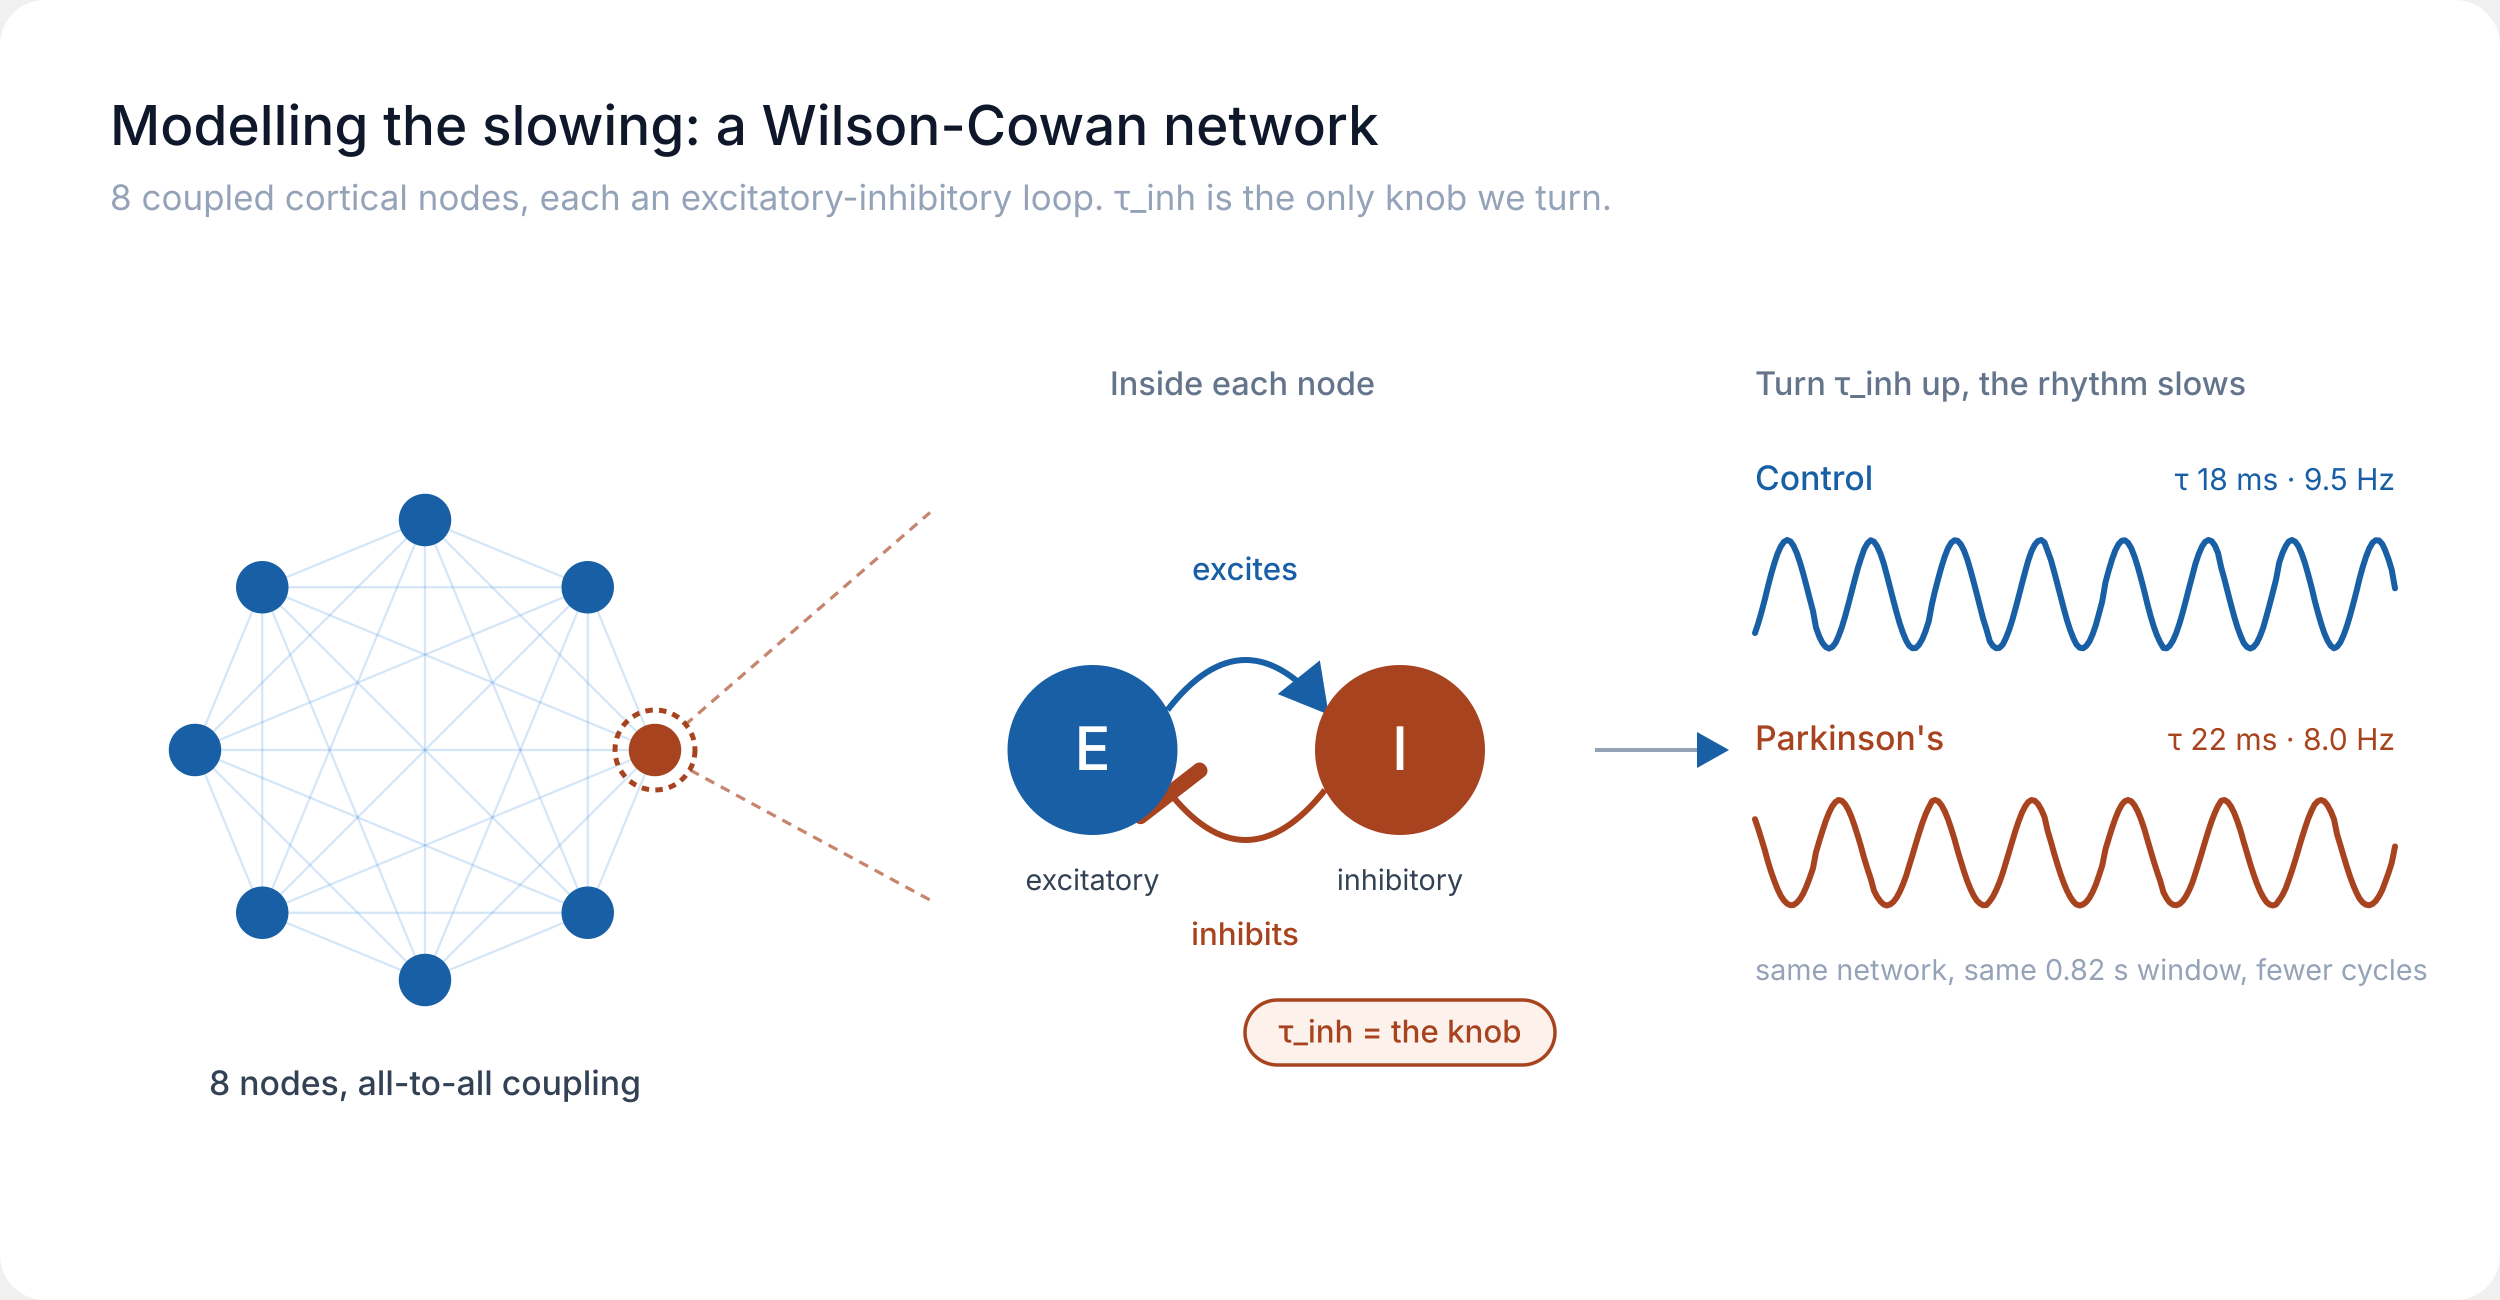
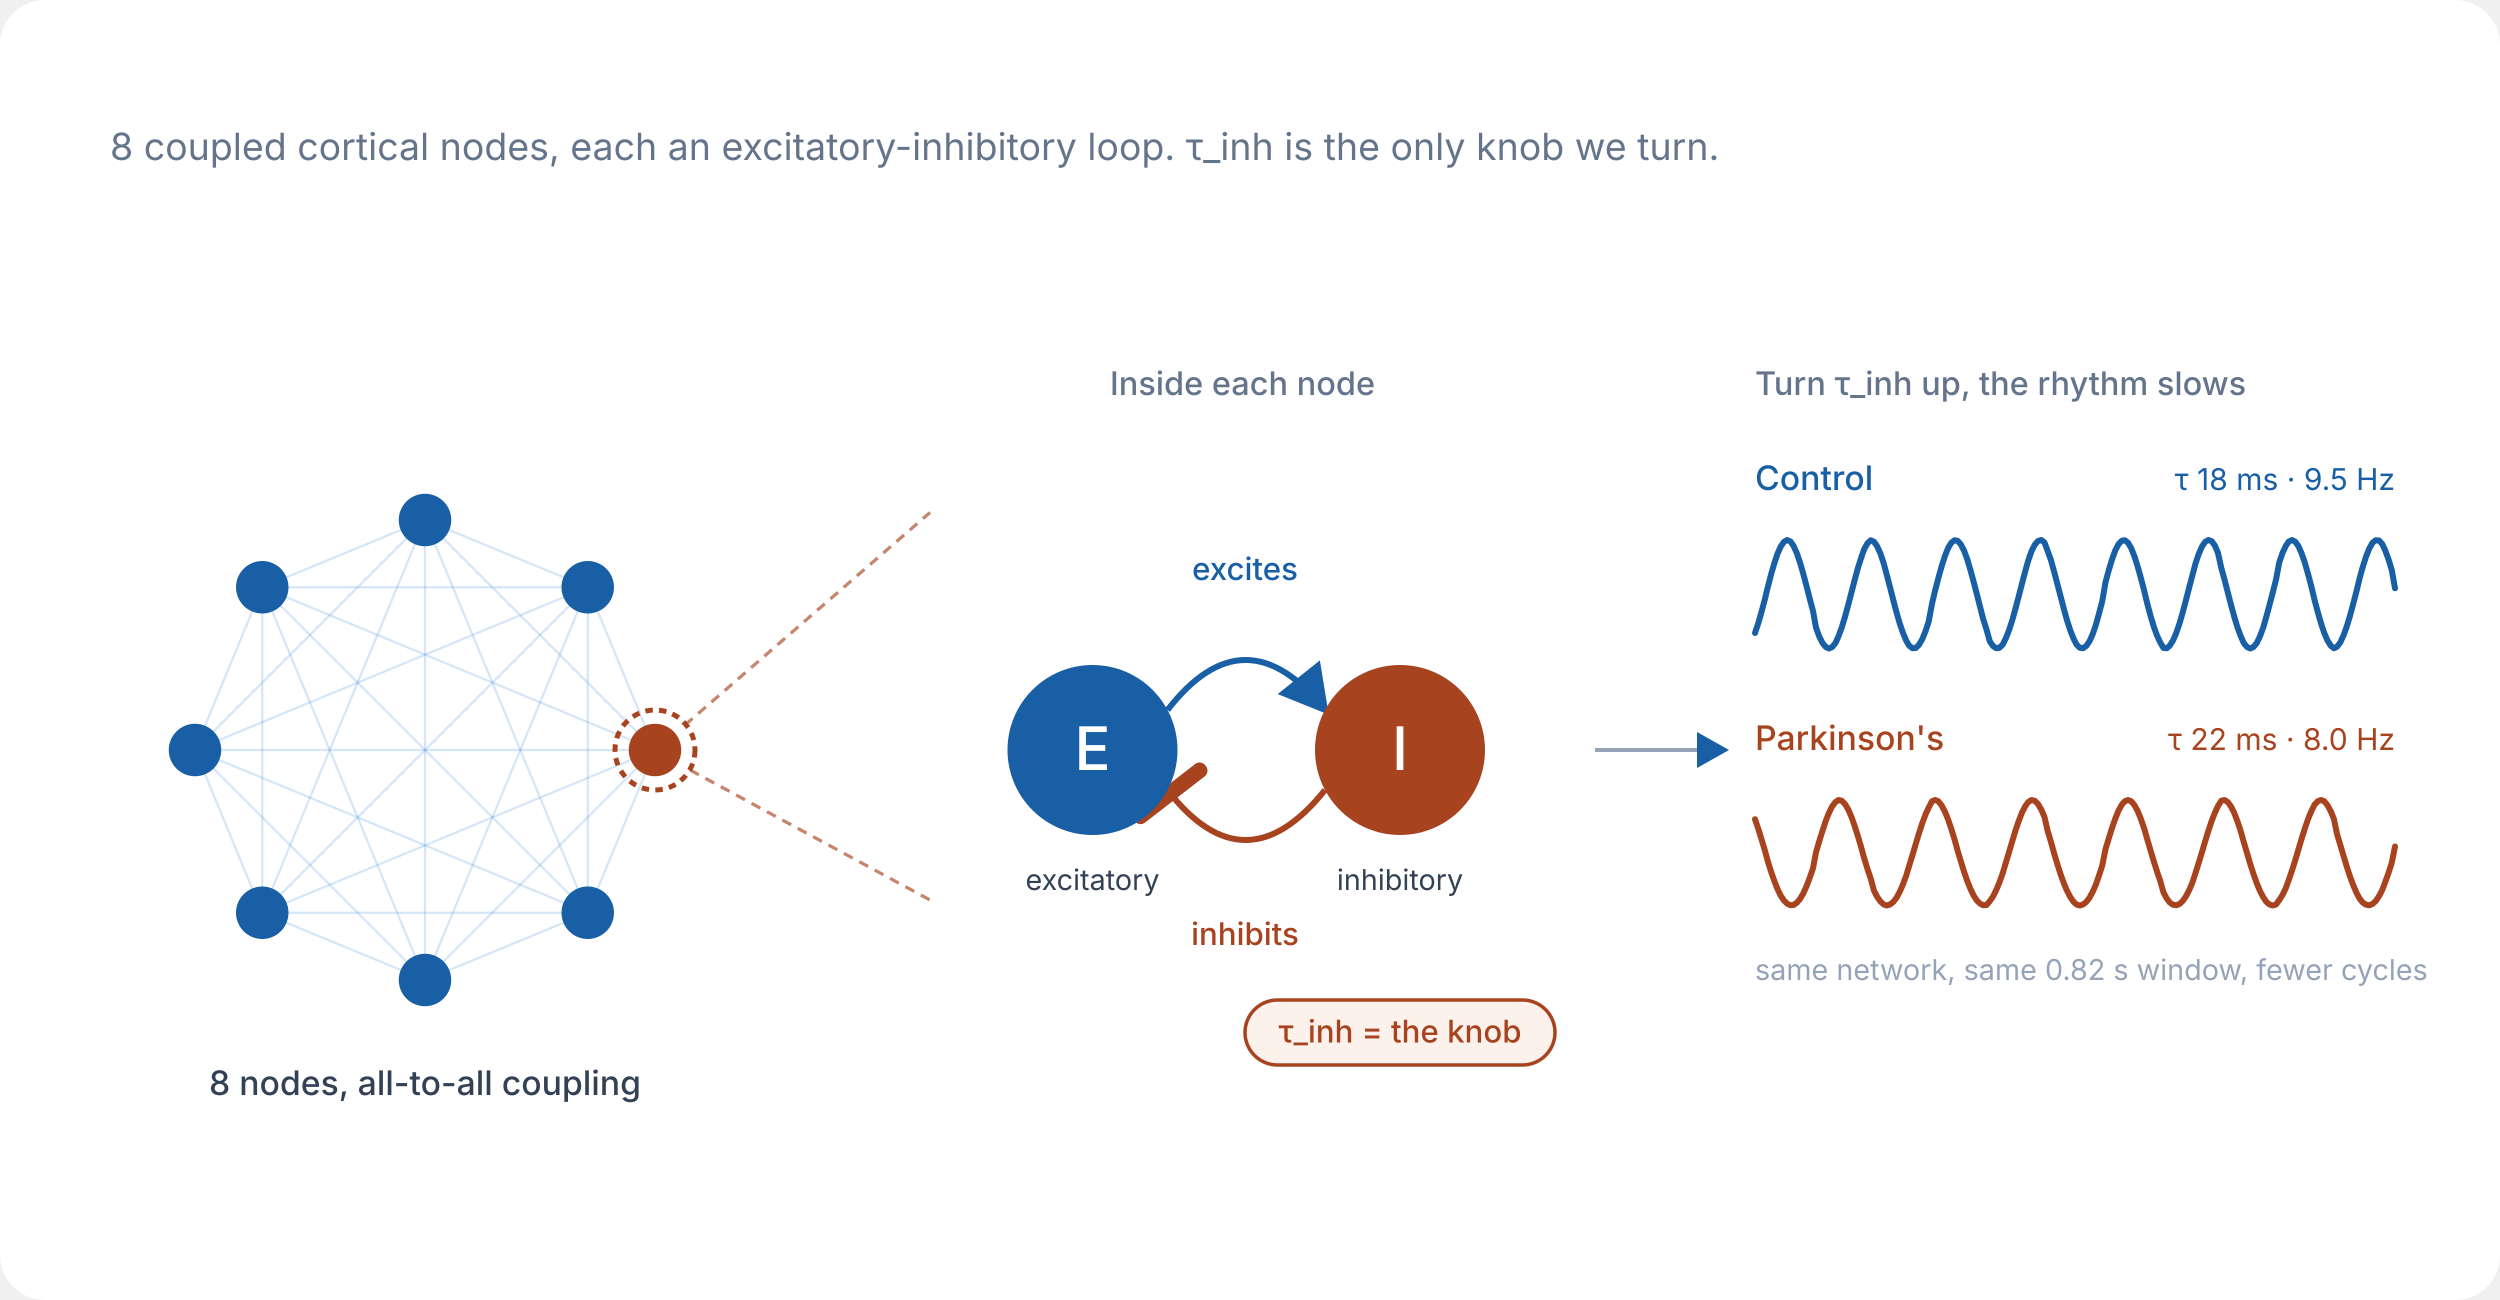
<svg xmlns="http://www.w3.org/2000/svg" viewBox="0 0 1000 520" font-family="-apple-system, BlinkMacSystemFont, 'Segoe UI', 'Inter', Helvetica, Arial, sans-serif">
  <defs>
    <marker id="ah" markerWidth="9" markerHeight="9" refX="7" refY="4.5" orient="auto">
      <path d="M0,0 L0,9 L8,4.5 z" fill="#185FA5" />
    </marker>
    <marker id="bar" markerWidth="9" markerHeight="18" refX="3" refY="9" orient="auto">
      <rect x="1" y="1.5" width="2.6" height="15" rx="1.2" fill="#a8431f" />
    </marker>
  </defs>
  <rect width="1000" height="520" rx="18" fill="#ffffff" />
-   <text x="44" y="58" fill="#0f172a" font-size="22" font-weight="500" text-anchor="start">Modelling the slowing: a Wilson-Cowan network</text>
-   <text x="44" y="84" fill="#94a3b8" font-size="14" font-weight="400" text-anchor="start">8 coupled cortical nodes, each an excitatory-inhibitory loop. τ_inh is the only knob we turn.</text>
+   <text x="44" y="64" fill="#64748b" font-size="15" font-weight="400" text-anchor="start">8 coupled cortical nodes, each an excitatory-inhibitory loop. τ_inh is the only knob we turn.</text>
  <g>
    <line x1="170.0" y1="208.0" x2="235.1" y2="234.9" stroke="#3f8ddc" stroke-width="0.9" opacity="0.22" />
    <line x1="170.0" y1="208.0" x2="262.0" y2="300.0" stroke="#3f8ddc" stroke-width="0.9" opacity="0.22" />
    <line x1="170.0" y1="208.0" x2="235.1" y2="365.1" stroke="#3f8ddc" stroke-width="0.9" opacity="0.22" />
    <line x1="170.0" y1="208.0" x2="170.0" y2="392.0" stroke="#3f8ddc" stroke-width="0.9" opacity="0.22" />
    <line x1="170.0" y1="208.0" x2="104.9" y2="365.1" stroke="#3f8ddc" stroke-width="0.9" opacity="0.22" />
    <line x1="170.0" y1="208.0" x2="78.0" y2="300.0" stroke="#3f8ddc" stroke-width="0.9" opacity="0.22" />
    <line x1="170.0" y1="208.0" x2="104.9" y2="234.9" stroke="#3f8ddc" stroke-width="0.9" opacity="0.22" />
    <line x1="235.1" y1="234.9" x2="262.0" y2="300.0" stroke="#3f8ddc" stroke-width="0.9" opacity="0.22" />
    <line x1="235.1" y1="234.9" x2="235.1" y2="365.1" stroke="#3f8ddc" stroke-width="0.9" opacity="0.22" />
    <line x1="235.1" y1="234.9" x2="170.0" y2="392.0" stroke="#3f8ddc" stroke-width="0.9" opacity="0.22" />
    <line x1="235.1" y1="234.9" x2="104.9" y2="365.1" stroke="#3f8ddc" stroke-width="0.9" opacity="0.22" />
    <line x1="235.1" y1="234.9" x2="78.0" y2="300.0" stroke="#3f8ddc" stroke-width="0.9" opacity="0.22" />
    <line x1="235.1" y1="234.9" x2="104.9" y2="234.9" stroke="#3f8ddc" stroke-width="0.9" opacity="0.22" />
    <line x1="262.0" y1="300.0" x2="235.1" y2="365.1" stroke="#3f8ddc" stroke-width="0.9" opacity="0.22" />
    <line x1="262.0" y1="300.0" x2="170.0" y2="392.0" stroke="#3f8ddc" stroke-width="0.9" opacity="0.22" />
    <line x1="262.0" y1="300.0" x2="104.9" y2="365.1" stroke="#3f8ddc" stroke-width="0.9" opacity="0.22" />
    <line x1="262.0" y1="300.0" x2="78.0" y2="300.0" stroke="#3f8ddc" stroke-width="0.9" opacity="0.22" />
    <line x1="262.0" y1="300.0" x2="104.9" y2="234.9" stroke="#3f8ddc" stroke-width="0.9" opacity="0.22" />
    <line x1="235.1" y1="365.1" x2="170.0" y2="392.0" stroke="#3f8ddc" stroke-width="0.9" opacity="0.22" />
    <line x1="235.1" y1="365.1" x2="104.9" y2="365.1" stroke="#3f8ddc" stroke-width="0.9" opacity="0.22" />
    <line x1="235.1" y1="365.1" x2="78.0" y2="300.0" stroke="#3f8ddc" stroke-width="0.9" opacity="0.22" />
    <line x1="235.1" y1="365.1" x2="104.9" y2="234.9" stroke="#3f8ddc" stroke-width="0.9" opacity="0.22" />
    <line x1="170.0" y1="392.0" x2="104.9" y2="365.1" stroke="#3f8ddc" stroke-width="0.9" opacity="0.22" />
    <line x1="170.0" y1="392.0" x2="78.0" y2="300.0" stroke="#3f8ddc" stroke-width="0.9" opacity="0.22" />
    <line x1="170.0" y1="392.0" x2="104.9" y2="234.9" stroke="#3f8ddc" stroke-width="0.9" opacity="0.22" />
    <line x1="104.9" y1="365.1" x2="78.0" y2="300.0" stroke="#3f8ddc" stroke-width="0.9" opacity="0.22" />
    <line x1="104.9" y1="365.1" x2="104.9" y2="234.9" stroke="#3f8ddc" stroke-width="0.9" opacity="0.22" />
    <line x1="78.0" y1="300.0" x2="104.9" y2="234.9" stroke="#3f8ddc" stroke-width="0.9" opacity="0.22" />
  </g>
  <circle cx="170.0" cy="208.0" r="10.5" fill="#185FA5" />
  <circle cx="235.1" cy="234.9" r="10.5" fill="#185FA5" />
  <circle cx="262.0" cy="300.0" r="16" fill="none" stroke="#a8431f" stroke-width="2" stroke-dasharray="3 2.5" />
  <circle cx="262.0" cy="300.0" r="10.5" fill="#a8431f" />
  <circle cx="235.1" cy="365.1" r="10.5" fill="#185FA5" />
  <circle cx="170.0" cy="392.0" r="10.5" fill="#185FA5" />
  <circle cx="104.9" cy="365.1" r="10.5" fill="#185FA5" />
  <circle cx="78.0" cy="300.0" r="10.5" fill="#185FA5" />
  <circle cx="104.9" cy="234.9" r="10.5" fill="#185FA5" />
  <text x="170" y="438" fill="#334155" font-size="13.5" font-weight="500" text-anchor="middle">8 nodes, all-to-all coupling</text>
  <line x1="274.0" y1="290.0" x2="372" y2="205" stroke="#a8431f" stroke-width="1.3" stroke-dasharray="4 3" opacity="0.65" />
  <line x1="276.0" y1="308.0" x2="372" y2="360" stroke="#a8431f" stroke-width="1.3" stroke-dasharray="4 3" opacity="0.65" />
  <text x="497" y="158" fill="#64748b" font-size="13" font-weight="500" text-anchor="middle">Inside each node</text>
  <path d="M 467 284 Q 498 244 530 284" fill="none" stroke="#185FA5" stroke-width="2.4" marker-end="url(#ah)" />
  <text x="498" y="232" fill="#185FA5" font-size="12.5" font-weight="500" text-anchor="middle">excites</text>
  <path d="M 530 316 Q 498 356 467 316" fill="none" stroke="#a8431f" stroke-width="2.4" marker-end="url(#bar)" />
  <text x="498" y="378" fill="#a8431f" font-size="12.5" font-weight="500" text-anchor="middle">inhibits</text>
  <circle cx="437" cy="300" r="34" fill="#185FA5" />
  <text x="437" y="308" fill="#fff" font-size="24" font-weight="500" text-anchor="middle">E</text>
  <text x="437" y="356" fill="#334155" font-size="11.5" font-weight="400" text-anchor="middle">excitatory</text>
  <circle cx="560" cy="300" r="34" fill="#a8431f" />
  <text x="560" y="308" fill="#fff" font-size="24" font-weight="500" text-anchor="middle">I</text>
  <text x="560" y="356" fill="#334155" font-size="11.5" font-weight="400" text-anchor="middle">inhibitory</text>
  <rect x="498" y="400" width="124" height="26" rx="13" fill="#fdf1ec" stroke="#a8431f" stroke-width="1.4" />
  <text x="560" y="417" fill="#a8431f" font-size="12.5" font-weight="500" text-anchor="middle">τ_inh = the knob</text>
  <path d="M 638 300 Q 668 300 690 300" fill="none" stroke="#94a3b8" stroke-width="1.6" marker-end="url(#ah)" />
  <text x="702" y="158" fill="#64748b" font-size="13" font-weight="500" text-anchor="start">Turn τ_inh up, the rhythm slows</text>
  <text x="702" y="196" fill="#185FA5" font-size="13.5" font-weight="500" text-anchor="start">Control</text>
  <text x="958" y="196" fill="#185FA5" font-size="12" font-weight="400" text-anchor="end">τ 18 ms  ·  9.5 Hz</text>
  <path d="M 702.0 253.2 L 703.3 249.3 L 704.6 244.8 L 705.9 239.9 L 707.1 234.9 L 708.4 229.9 L 709.7 225.4 L 711.0 221.5 L 712.3 218.6 L 713.6 216.7 L 714.9 216.0 L 716.2 216.6 L 717.4 218.3 L 718.7 221.2 L 720.0 225.0 L 721.3 229.5 L 722.6 234.4 L 723.9 239.5 L 725.2 244.4 L 726.4 251.0 L 727.7 254.6 L 729.0 257.2 L 730.3 258.8 L 731.6 259.4 L 732.9 258.8 L 734.2 257.2 L 735.4 254.5 L 736.7 251.0 L 738.0 246.7 L 739.3 241.9 L 740.6 236.9 L 741.9 231.9 L 743.2 227.1 L 744.5 223.0 L 745.7 219.6 L 747.0 217.3 L 748.3 216.1 L 749.6 216.7 L 750.9 218.6 L 752.2 221.5 L 753.5 225.4 L 754.7 229.9 L 756.0 234.9 L 757.3 240.0 L 758.6 244.9 L 759.9 249.4 L 761.2 253.2 L 762.5 256.3 L 763.7 258.3 L 765.0 259.3 L 766.3 259.2 L 767.6 257.9 L 768.9 255.7 L 770.2 252.5 L 771.5 248.5 L 772.8 241.5 L 774.0 236.4 L 775.3 231.4 L 776.6 226.7 L 777.9 222.6 L 779.2 219.3 L 780.5 217.1 L 781.8 216.1 L 783.0 216.3 L 784.3 217.7 L 785.6 220.2 L 786.9 223.7 L 788.2 228.1 L 789.5 232.9 L 790.8 237.9 L 792.1 243.0 L 793.3 247.7 L 794.6 251.8 L 795.9 256.5 L 797.2 258.4 L 798.5 259.3 L 799.8 259.1 L 801.1 257.8 L 802.3 255.4 L 803.6 252.1 L 804.9 248.1 L 806.2 243.4 L 807.5 238.5 L 808.8 233.4 L 810.1 228.5 L 811.3 224.2 L 812.6 220.5 L 813.9 217.9 L 815.2 216.4 L 816.5 216.0 L 817.8 217.0 L 819.1 220.5 L 820.4 224.1 L 821.6 228.5 L 822.9 233.4 L 824.2 238.4 L 825.5 243.4 L 826.8 248.1 L 828.1 252.1 L 829.4 255.4 L 830.6 257.8 L 831.9 259.1 L 833.2 259.3 L 834.5 258.4 L 835.8 256.5 L 837.1 253.6 L 838.4 249.8 L 839.6 245.4 L 840.9 240.5 L 842.2 232.9 L 843.5 228.1 L 844.8 223.8 L 846.1 220.2 L 847.4 217.7 L 848.7 216.3 L 849.9 216.1 L 851.2 217.1 L 852.5 219.3 L 853.8 222.6 L 855.1 226.7 L 856.4 231.4 L 857.7 236.4 L 858.9 241.4 L 860.2 246.3 L 861.5 250.6 L 862.8 254.2 L 864.1 257.0 L 865.4 259.2 L 866.7 259.3 L 867.9 258.3 L 869.2 256.2 L 870.5 253.2 L 871.8 249.4 L 873.1 244.9 L 874.4 240.0 L 875.7 234.9 L 877.0 230.0 L 878.2 225.4 L 879.5 221.6 L 880.8 218.6 L 882.1 216.7 L 883.4 216.0 L 884.7 216.5 L 886.0 218.3 L 887.2 221.2 L 888.5 227.1 L 889.8 231.8 L 891.1 236.9 L 892.4 241.9 L 893.7 246.7 L 895.0 251.0 L 896.3 254.5 L 897.5 257.2 L 898.8 258.8 L 900.1 259.4 L 901.4 258.8 L 902.7 257.2 L 904.0 254.5 L 905.3 251.0 L 906.5 246.8 L 907.8 242.0 L 909.1 237.0 L 910.4 231.9 L 911.7 225.0 L 913.0 221.2 L 914.3 218.4 L 915.5 216.6 L 916.8 216.0 L 918.1 216.7 L 919.4 218.5 L 920.7 221.5 L 922.0 225.3 L 923.3 229.9 L 924.6 234.8 L 925.8 239.9 L 927.1 244.8 L 928.4 249.3 L 929.7 253.2 L 931.0 256.2 L 932.3 258.3 L 933.6 259.3 L 934.8 258.7 L 936.1 257.0 L 937.4 254.2 L 938.7 250.6 L 940.0 246.3 L 941.3 241.5 L 942.6 236.5 L 943.8 231.5 L 945.1 226.8 L 946.4 222.7 L 947.7 219.4 L 949.0 217.1 L 950.3 216.1 L 951.6 216.2 L 952.9 217.6 L 954.1 220.2 L 955.4 223.7 L 956.7 228.0 L 958.0 235.3" fill="none" stroke="#185FA5" stroke-width="2.4" stroke-linejoin="round" stroke-linecap="round" />
  <text x="702" y="300" fill="#a8431f" font-size="13.5" font-weight="500" text-anchor="start">Parkinson's</text>
  <text x="958" y="300" fill="#a8431f" font-size="12" font-weight="400" text-anchor="end">τ 22 ms  ·  8.0 Hz</text>
  <path d="M 702.0 327.7 L 703.3 331.5 L 704.6 335.7 L 705.9 340.0 L 707.1 344.4 L 708.4 348.6 L 709.7 352.3 L 711.0 355.6 L 712.3 358.3 L 713.6 360.2 L 714.9 361.5 L 716.2 362.1 L 717.4 362.0 L 718.7 361.1 L 720.0 359.6 L 721.3 357.4 L 722.6 354.5 L 723.9 351.1 L 725.2 347.3 L 726.4 340.9 L 727.7 336.5 L 729.0 332.3 L 730.3 328.4 L 731.6 325.1 L 732.9 322.5 L 734.2 320.8 L 735.4 320.0 L 736.7 320.3 L 738.0 321.6 L 739.3 323.8 L 740.6 326.8 L 741.9 330.5 L 743.2 334.6 L 744.5 339.0 L 745.7 343.4 L 747.0 347.6 L 748.3 351.5 L 749.6 356.3 L 750.9 358.8 L 752.2 360.6 L 753.5 361.8 L 754.7 362.2 L 756.0 361.8 L 757.3 360.8 L 758.6 359.1 L 759.9 356.7 L 761.2 353.7 L 762.5 350.2 L 763.7 346.2 L 765.0 342.0 L 766.3 337.6 L 767.6 333.3 L 768.9 329.3 L 770.2 325.8 L 771.5 323.0 L 772.8 320.5 L 774.0 320.0 L 775.3 320.5 L 776.6 322.1 L 777.9 324.5 L 779.2 327.7 L 780.5 331.5 L 781.8 335.7 L 783.0 340.1 L 784.3 344.4 L 785.6 348.6 L 786.9 352.4 L 788.2 355.6 L 789.5 358.3 L 790.8 360.3 L 792.1 361.5 L 793.3 362.1 L 794.6 362.0 L 795.9 360.5 L 797.2 358.6 L 798.5 356.0 L 799.8 352.9 L 801.1 349.2 L 802.3 345.2 L 803.6 340.9 L 804.9 336.5 L 806.2 332.2 L 807.5 328.4 L 808.8 325.0 L 810.1 322.5 L 811.3 320.8 L 812.6 320.0 L 813.9 320.3 L 815.2 321.6 L 816.5 323.8 L 817.8 326.8 L 819.1 332.5 L 820.4 336.8 L 821.6 341.2 L 822.9 345.5 L 824.2 349.6 L 825.5 353.2 L 826.8 356.3 L 828.1 358.8 L 829.4 360.7 L 830.6 361.8 L 831.9 362.2 L 833.2 361.8 L 834.5 360.8 L 835.8 359.1 L 837.1 356.7 L 838.4 353.7 L 839.6 350.2 L 840.9 346.2 L 842.2 339.7 L 843.5 335.4 L 844.8 331.2 L 846.1 327.5 L 847.4 324.3 L 848.7 321.9 L 849.9 320.5 L 851.2 320.0 L 852.5 320.5 L 853.8 322.1 L 855.1 324.5 L 856.4 327.7 L 857.7 331.5 L 858.9 335.7 L 860.2 340.1 L 861.5 344.5 L 862.8 348.6 L 864.1 352.4 L 865.4 357.0 L 866.7 359.4 L 867.9 361.0 L 869.2 361.9 L 870.5 362.1 L 871.8 361.6 L 873.1 360.4 L 874.4 358.5 L 875.7 356.0 L 877.0 352.9 L 878.2 349.2 L 879.5 345.1 L 880.8 340.8 L 882.1 336.4 L 883.4 332.2 L 884.7 328.3 L 886.0 325.0 L 887.2 322.4 L 888.5 320.3 L 889.8 320.0 L 891.1 320.8 L 892.4 322.6 L 893.7 325.2 L 895.0 328.6 L 896.3 332.5 L 897.5 336.8 L 898.8 341.2 L 900.1 345.6 L 901.4 349.6 L 902.7 353.3 L 904.0 356.4 L 905.3 358.9 L 906.5 360.7 L 907.8 361.8 L 909.1 362.2 L 910.4 361.8 L 911.7 360.0 L 913.0 358.0 L 914.3 355.3 L 915.5 352.0 L 916.8 348.2 L 918.1 344.1 L 919.4 339.7 L 920.7 335.3 L 922.0 331.2 L 923.3 327.4 L 924.6 324.3 L 925.8 321.9 L 927.1 320.5 L 928.4 320.0 L 929.7 320.5 L 931.0 322.1 L 932.3 324.5 L 933.6 327.7 L 934.8 333.6 L 936.1 337.9 L 937.4 342.3 L 938.7 346.6 L 940.0 350.6 L 941.3 354.1 L 942.6 357.1 L 943.8 359.4 L 945.1 361.0 L 946.4 361.9 L 947.7 362.1 L 949.0 361.6 L 950.3 360.4 L 951.6 358.5 L 952.9 356.0 L 954.1 352.8 L 955.4 349.2 L 956.7 345.1 L 958.0 338.6" fill="none" stroke="#a8431f" stroke-width="2.4" stroke-linejoin="round" stroke-linecap="round" />
  <text x="702" y="392" fill="#94a3b8" font-size="11.5" font-weight="400" text-anchor="start">same network, same 0.82 s window, fewer cycles</text>
</svg>
